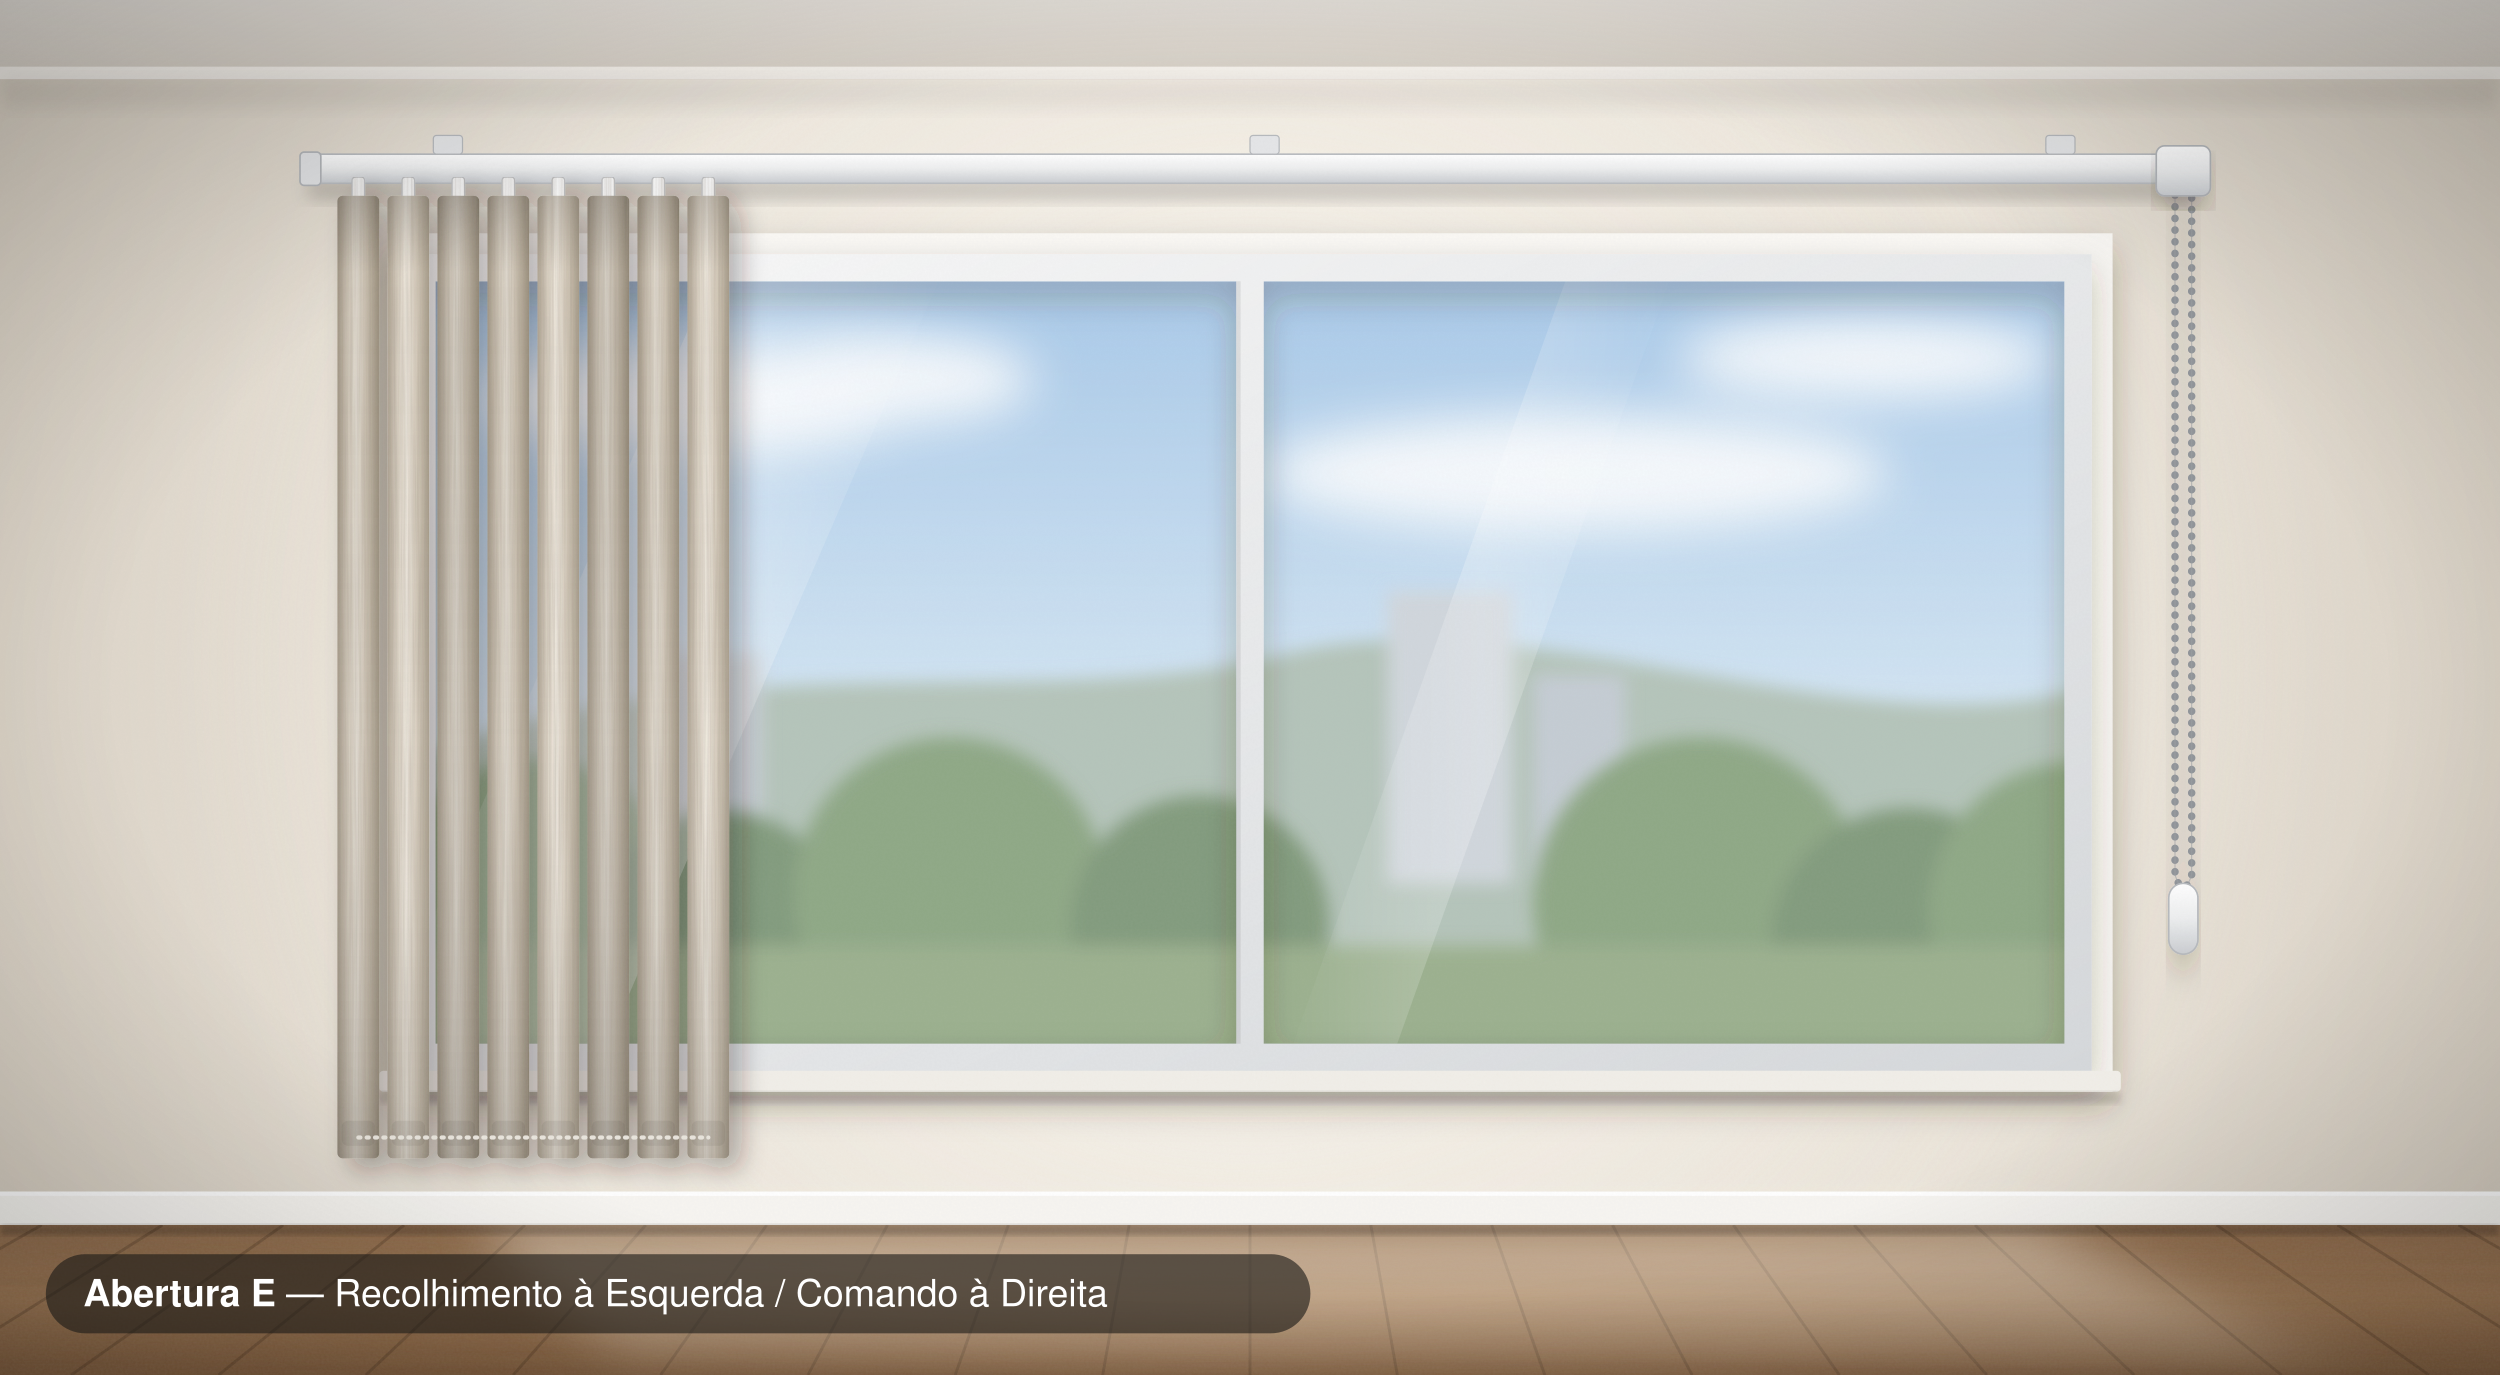
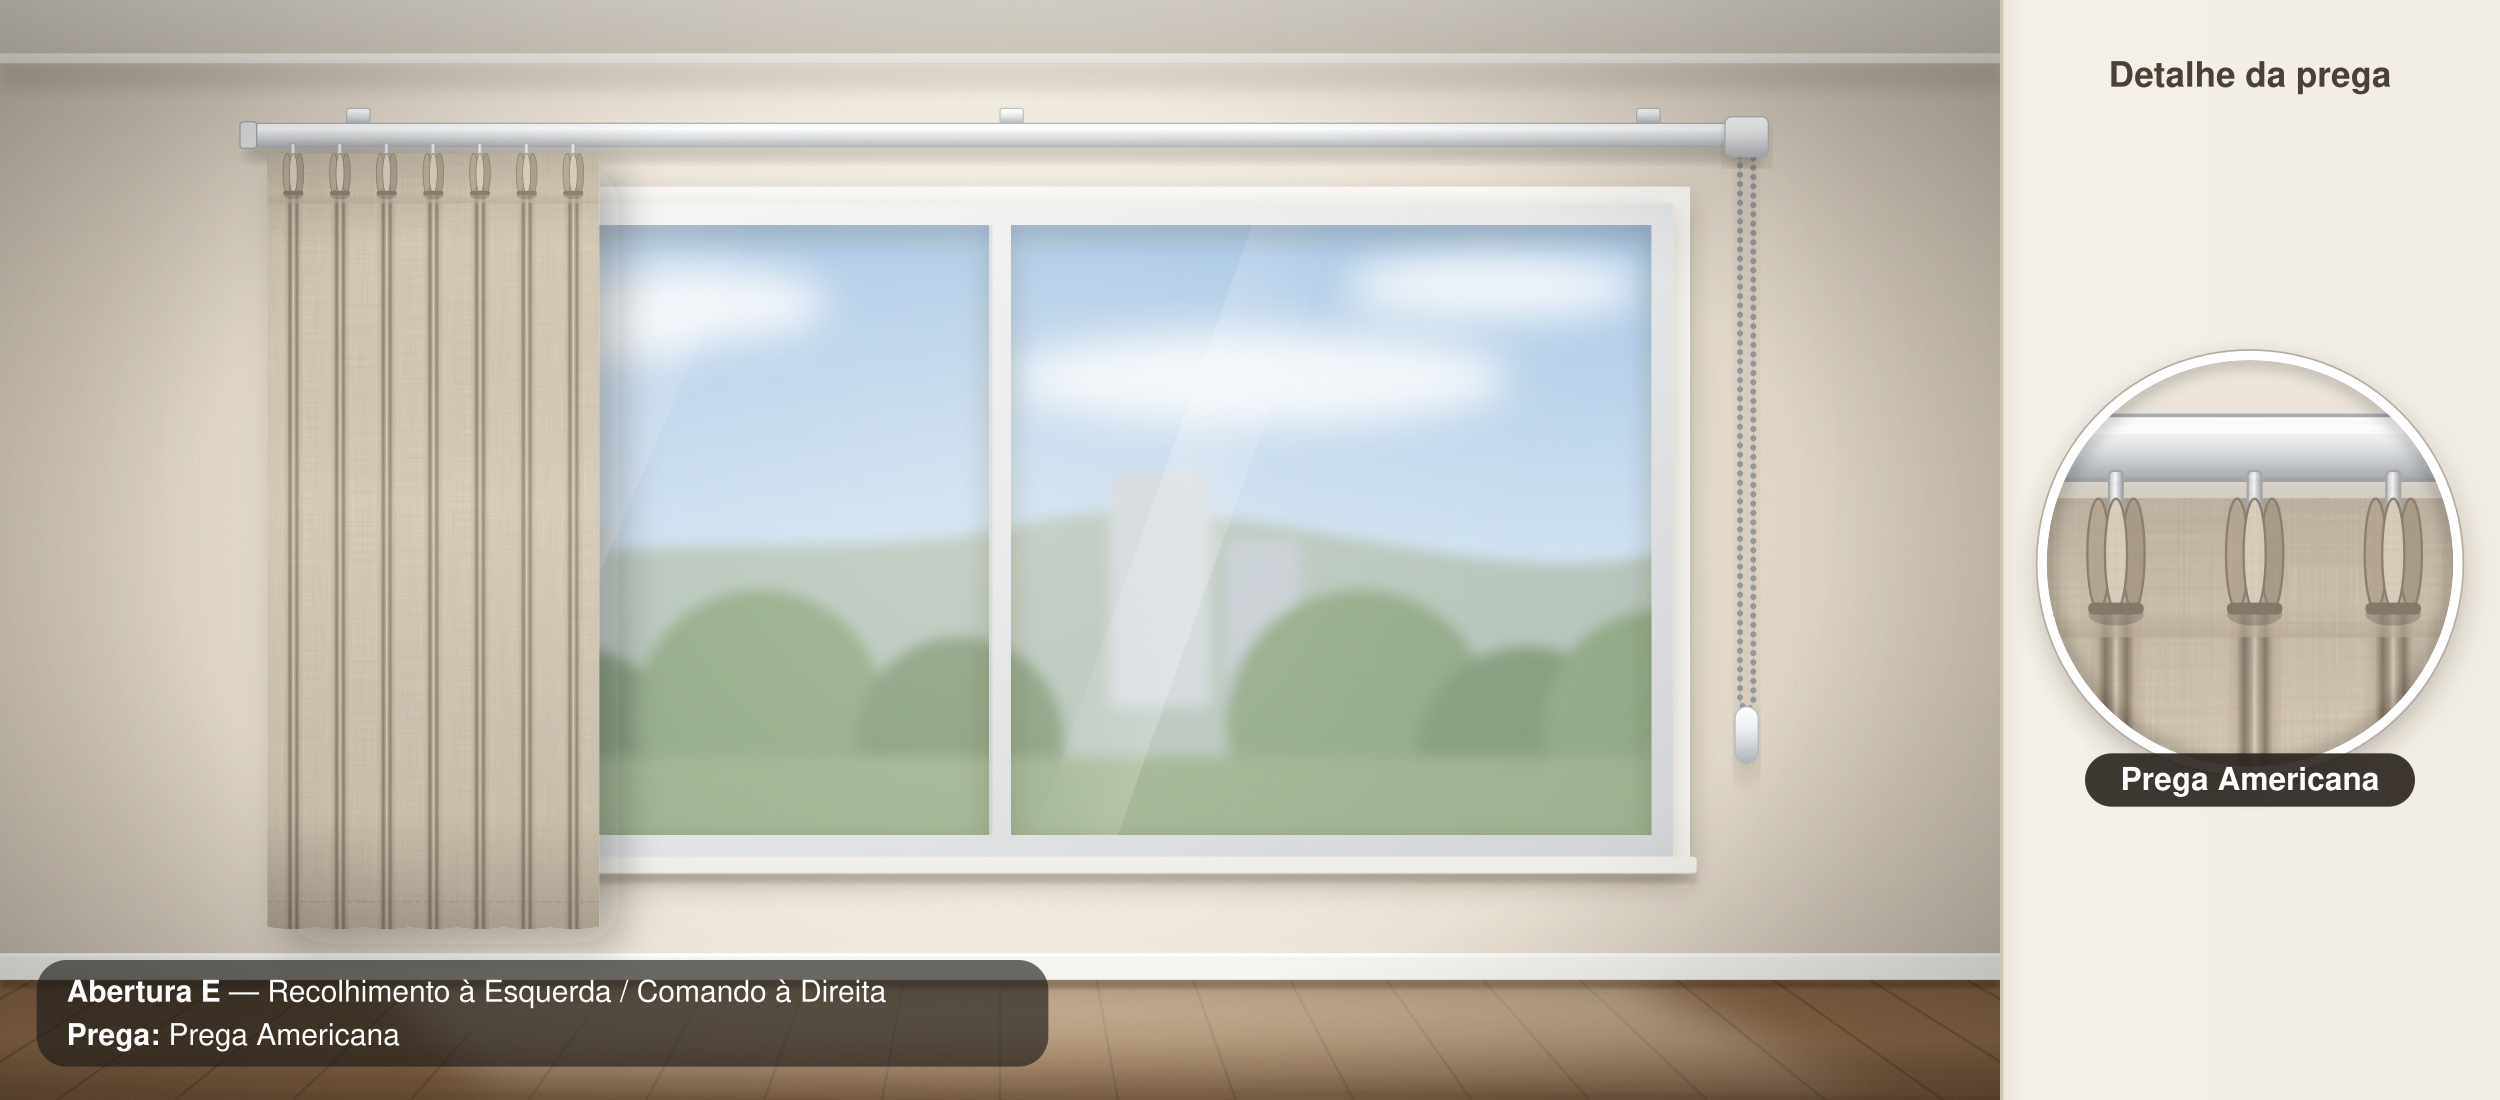
- <svg xmlns="http://www.w3.org/2000/svg" viewBox="0 0 1200 660" width="1200" height="660" role="img" aria-label="Abertura E: Recolhimento à Esquerda / Comando à Direita">
+ <svg xmlns="http://www.w3.org/2000/svg" viewBox="0 0 1500 660" width="1500" height="660" role="img" aria-label="Abertura E: Recolhimento à Esquerda / Comando à Direita. Prega: Prega Americana">
  <defs>
-     <radialGradient id="parede" cx="600" cy="318" r="760" gradientUnits="userSpaceOnUse">
-       <stop offset="0" stop-color="#F6F1EA" />
-       <stop offset=".55" stop-color="#E8E1D6" />
-       <stop offset="1" stop-color="#CFC6B8" />
+     <radialGradient id="parede" cx="600" cy="318" r="780" gradientUnits="userSpaceOnUse">
+       <stop offset="0" stop-color="#F4EEE5" />
+       <stop offset=".5" stop-color="#E4DACB" />
+       <stop offset="1" stop-color="#BFB3A2" />
    </radialGradient>
    <linearGradient id="teto" x1="0" y1="0" x2="0" y2="1">
-       <stop offset="0" stop-color="#E6E1DA" />
-       <stop offset="1" stop-color="#D3CCC2" />
+       <stop offset="0" stop-color="#E2DCD3" />
+       <stop offset="1" stop-color="#CCC4B8" />
    </linearGradient>
    <linearGradient id="piso" x1="0" y1="0" x2="0" y2="1">
-       <stop offset="0" stop-color="#8E6A4B" />
-       <stop offset=".5" stop-color="#9F7854" />
-       <stop offset="1" stop-color="#7A5739" />
+       <stop offset="0" stop-color="#7E5B3E" />
+       <stop offset=".5" stop-color="#946D4B" />
+       <stop offset="1" stop-color="#6B4B31" />
    </linearGradient>
    <linearGradient id="luzPiso" x1="0" y1="0" x2="0" y2="1">
-       <stop offset="0" stop-color="#FFF6E6" stop-opacity=".55" />
-       <stop offset="1" stop-color="#FFF6E6" stop-opacity=".12" />
+       <stop offset="0" stop-color="#FFF4DE" stop-opacity=".6" />
+       <stop offset="1" stop-color="#FFF4DE" stop-opacity=".1" />
    </linearGradient>
    <linearGradient id="ceu" x1="0" y1="0" x2="0" y2="1">
-       <stop offset="0" stop-color="#8DB8E2" />
-       <stop offset=".6" stop-color="#C9DFF0" />
-       <stop offset="1" stop-color="#E9F1F4" />
+       <stop offset="0" stop-color="#86B2DE" />
+       <stop offset=".6" stop-color="#C6DDF0" />
+       <stop offset="1" stop-color="#EAF1F3" />
    </linearGradient>
    <linearGradient id="aluminio" x1="0" y1="0" x2="0" y2="1">
      <stop offset="0" stop-color="#FFFFFF" />
-       <stop offset=".5" stop-color="#ECEDEE" />
-       <stop offset="1" stop-color="#C9CCD0" />
-     </linearGradient>
+       <stop offset=".35" stop-color="#F1F2F3" />
+       <stop offset=".6" stop-color="#D9DCDF" />
+       <stop offset="1" stop-color="#AEB2B7" />
+     </linearGradient>
+     <linearGradient id="metal" x1="0" y1="0" x2="1" y2="0">
+       <stop offset="0" stop-color="#C9CCD0" />
+       <stop offset=".45" stop-color="#FFFFFF" />
+       <stop offset="1" stop-color="#A3A7AC" />
+     </linearGradient>
+     <radialGradient id="botao" cx=".35" cy=".35" r=".7">
+       <stop offset="0" stop-color="#FFFFFF" />
+       <stop offset=".5" stop-color="#D8D2C8" />
+       <stop offset="1" stop-color="#8E877C" />
+     </radialGradient>
    <linearGradient id="caixilho" x1="0" y1="0" x2="1" y2="1">
      <stop offset="0" stop-color="#FAFAFA" />
-       <stop offset="1" stop-color="#D5D8DB" />
-     </linearGradient>
-     <linearGradient id="lamina" x1="0" y1="0" x2="1" y2="0">
-       <stop offset="0" stop-color="#A89C8A" />
-       <stop offset=".25" stop-color="#D9CFBF" />
-       <stop offset=".45" stop-color="#EEE7DB" />
-       <stop offset=".7" stop-color="#D3C8B6" />
-       <stop offset="1" stop-color="#9F937F" />
-     </linearGradient>
-     <linearGradient id="laminaAltura" x1="0" y1="0" x2="0" y2="1">
-       <stop offset="0" stop-color="#000" stop-opacity=".18" />
-       <stop offset=".08" stop-color="#000" stop-opacity="0" />
-       <stop offset=".55" stop-color="#FFF" stop-opacity=".06" />
-       <stop offset="1" stop-color="#000" stop-opacity=".16" />
+       <stop offset="1" stop-color="#D1D4D7" />
+     </linearGradient>
+     <linearGradient id="volume" x1="0" y1="0" x2="0" y2="1">
+       <stop offset="0" stop-color="#1B140E" stop-opacity=".34" />
+       <stop offset=".05" stop-color="#1B140E" stop-opacity=".08" />
+       <stop offset=".12" stop-color="#1B140E" stop-opacity="0" />
+       <stop offset=".45" stop-color="#FFF8EA" stop-opacity=".08" />
+       <stop offset=".85" stop-color="#1B140E" stop-opacity=".06" />
+       <stop offset="1" stop-color="#1B140E" stop-opacity=".26" />
+     </linearGradient>
+     <linearGradient id="dobra0Americana" x1="0" y1="0" x2="1" y2="0">
+       <stop offset="0" stop-color="#daceb9" />
+       <stop offset="0.3" stop-color="#dcd0bc" />
+       <stop offset="0.38" stop-color="#d0c2aa" />
+       <stop offset="0.43" stop-color="#877b6b" />
+       <stop offset="0.47" stop-color="#afa18d" />
+       <stop offset="0.5" stop-color="#e4dac8" />
+       <stop offset="0.53" stop-color="#b9ab95" />
+       <stop offset="0.57" stop-color="#8a7e6e" />
+       <stop offset="0.62" stop-color="#cfc0a9" />
+       <stop offset="0.7" stop-color="#dcd0bc" />
+       <stop offset="1" stop-color="#daceb9" />
+     </linearGradient>
+     <linearGradient id="cabecote0" x1="0" y1="0" x2="0" y2="1">
+       <stop offset="0" stop-color="#ddd1be" />
+       <stop offset=".8" stop-color="#d5c8b2" />
+       <stop offset="1" stop-color="#bcae98" />
    </linearGradient>
    <linearGradient id="reflexo" x1="0" y1="0" x2="1" y2="0">
      <stop offset="0" stop-color="#FFF" stop-opacity="0" />
      <stop offset=".5" stop-color="#FFF" stop-opacity=".35" />
      <stop offset="1" stop-color="#FFF" stop-opacity="0" />
    </linearGradient>
    <radialGradient id="vinheta" cx=".5" cy=".5" r=".75">
-       <stop offset=".6" stop-color="#000" stop-opacity="0" />
-       <stop offset="1" stop-color="#000" stop-opacity=".28" />
+       <stop offset=".55" stop-color="#000" stop-opacity="0" />
+       <stop offset="1" stop-color="#000" stop-opacity=".32" />
    </radialGradient>
-     <radialGradient id="brilhoJanela" cx="600" cy="318" r="520" gradientUnits="userSpaceOnUse">
-       <stop offset="0" stop-color="#FFFBF2" stop-opacity=".55" />
-       <stop offset="1" stop-color="#FFFBF2" stop-opacity="0" />
+     <radialGradient id="brilhoJanela" cx="600" cy="318" r="560" gradientUnits="userSpaceOnUse">
+       <stop offset="0" stop-color="#FFF8EC" stop-opacity=".65" />
+       <stop offset="1" stop-color="#FFF8EC" stop-opacity="0" />
    </radialGradient>
+     <radialGradient id="luzNaCortina" cx="600" cy="278.8" r="520" gradientUnits="userSpaceOnUse">
+       <stop offset="0" stop-color="#FFF6E2" stop-opacity=".55" />
+       <stop offset=".6" stop-color="#FFF6E2" stop-opacity=".12" />
+       <stop offset="1" stop-color="#FFF6E2" stop-opacity="0" />
+     </radialGradient>
+     <linearGradient id="fundoLupa" x1="0" y1="0" x2="0" y2="1">
+       <stop offset="0" stop-color="#EEE7DC" />
+       <stop offset="1" stop-color="#D9CFC0" />
+     </linearGradient>
+     <linearGradient id="coluna" x1="0" y1="0" x2="1" y2="0">
+       <stop offset="0" stop-color="#E9E3D9" />
+       <stop offset=".05" stop-color="#F5F1EA" />
+       <stop offset="1" stop-color="#F1ECE4" />
+     </linearGradient>
+     <clipPath id="cena">
+       <rect width="1200" height="660" />
+     </clipPath>
    <clipPath id="vaos">
      <rect x="209" y="135" width="384.5" height="366" />
      <rect x="606.5" y="135" width="384.5" height="366" />
    </clipPath>
    <clipPath id="pisoClip">
      <rect x="0" y="588" width="1200" height="72" />
    </clipPath>
+     <clipPath id="lupa0">
+       <circle cx="1350" cy="338" r="122" />
+     </clipPath>
    <filter id="desfoque4" x="-10%" y="-30%" width="120%" height="160%">
      <feGaussianBlur stdDeviation="4" />
    </filter>
    <filter id="desfoque2">
      <feGaussianBlur stdDeviation="1.6" />
    </filter>
    <filter id="desfoque12" x="-20%" y="-50%" width="140%" height="200%">
      <feGaussianBlur stdDeviation="12" />
    </filter>
    <filter id="sombra" x="-10%" y="-20%" width="120%" height="150%">
      <feDropShadow dx="0" dy="7" stdDeviation="8" flood-color="#3A2E22" flood-opacity=".28" />
    </filter>
-     <filter id="sombraLaminas" x="-10%" y="-5%" width="125%" height="115%">
-       <feDropShadow dx="6" dy="5" stdDeviation="6" flood-color="#2E2418" flood-opacity=".32" />
+     <filter id="sombraCortina" x="-15%" y="-5%" width="135%" height="120%">
+       <feDropShadow dx="2" dy="3" stdDeviation="2.5" flood-color="#241B12" flood-opacity=".35" result="perto" />
+       <feDropShadow dx="12" dy="9" stdDeviation="13" flood-color="#241B12" flood-opacity=".34" />
    </filter>
    <filter id="tecido" x="0" y="0" width="100%" height="100%">
-       <feTurbulence type="fractalNoise" baseFrequency="0.9 0.015" numOctaves="2" seed="4" result="n" />
-       <feColorMatrix in="n" type="matrix" values="0 0 0 0 .35  0 0 0 0 .30  0 0 0 0 .24  0 0 0 .55 -.12" result="nc" />
-       <feComposite in="nc" in2="SourceGraphic" operator="in" result="t" />
+       <feTurbulence type="fractalNoise" baseFrequency="1.5 0.03" numOctaves="2" seed="4" result="urdume" />
+       <feTurbulence type="fractalNoise" baseFrequency="0.03 1.2" numOctaves="1" seed="11" result="trama" />
+       <feBlend in="urdume" in2="trama" mode="multiply" result="fios" />
+       <feColorMatrix in="fios" type="matrix" values="0 0 0 0 .28  0 0 0 0 .23  0 0 0 0 .18  0 0 0 .42 -.15" result="fiosCor" />
+       <feComposite in="fiosCor" in2="SourceGraphic" operator="in" result="textura" />
      <feMerge>
        <feMergeNode in="SourceGraphic" />
-         <feMergeNode in="t" />
+         <feMergeNode in="textura" />
      </feMerge>
+     </filter>
+     <filter id="reboco" x="0" y="0" width="100%" height="100%">
+       <feTurbulence type="fractalNoise" baseFrequency=".55" numOctaves="3" seed="21" />
+       <feColorMatrix type="matrix" values="0 0 0 0 .45  0 0 0 0 .40  0 0 0 0 .34  0 0 0 .09 0" />
    </filter>
    <filter id="grao" x="0" y="0" width="100%" height="100%">
      <feTurbulence type="fractalNoise" baseFrequency=".85" numOctaves="2" seed="9" />
-       <feColorMatrix type="matrix" values="0 0 0 0 .5  0 0 0 0 .5  0 0 0 0 .5  0 0 0 .07 0" />
+       <feColorMatrix type="matrix" values="0 0 0 0 .5  0 0 0 0 .5  0 0 0 0 .5  0 0 0 .06 0" />
    </filter>
    <filter id="veios" x="0" y="0" width="100%" height="100%">
      <feTurbulence type="fractalNoise" baseFrequency="0.004 0.18" numOctaves="3" seed="2" />
-       <feColorMatrix type="matrix" values="0 0 0 0 .25  0 0 0 0 .14  0 0 0 0 .06  0 0 0 .5 -.1" />
+       <feColorMatrix type="matrix" values="0 0 0 0 .25  0 0 0 0 .14  0 0 0 0 .06  0 0 0 .55 -.1" />
    </filter>
  </defs>
-   <rect width="1200" height="660" fill="url(#parede)" />
-   <rect width="1200" height="660" fill="url(#brilhoJanela)" />
-   <rect width="1200" height="38" fill="url(#teto)" />
-   <rect y="32" width="1200" height="6" fill="#F3EFE9" />
-   <rect y="38" width="1200" height="14" fill="#000" opacity=".06" filter="url(#desfoque4)" />
-   <rect y="588" width="1200" height="72" fill="url(#piso)" />
-   <rect y="588" width="1200" height="72" filter="url(#veios)" />
-   <g clip-path="url(#pisoClip)" stroke="#3E2817" stroke-opacity=".28" stroke-width="1.4">
-     <line x1="-328" y1="588" x2="-531.7" y2="660" />
-     <line x1="-270" y1="588" x2="-461" y2="660" />
-     <line x1="-212" y1="588" x2="-390.2" y2="660" />
-     <line x1="-154" y1="588" x2="-319.5" y2="660" />
-     <line x1="-96" y1="588" x2="-248.8" y2="660" />
-     <line x1="-38" y1="588" x2="-178" y2="660" />
-     <line x1="20" y1="588" x2="-107.3" y2="660" />
-     <line x1="78" y1="588" x2="-36.6" y2="660" />
-     <line x1="136" y1="588" x2="34.1" y2="660" />
-     <line x1="194" y1="588" x2="104.9" y2="660" />
-     <line x1="252" y1="588" x2="175.6" y2="660" />
-     <line x1="310" y1="588" x2="246.3" y2="660" />
-     <line x1="368" y1="588" x2="317.1" y2="660" />
-     <line x1="426" y1="588" x2="387.8" y2="660" />
-     <line x1="484" y1="588" x2="458.5" y2="660" />
-     <line x1="542" y1="588" x2="529.3" y2="660" />
-     <line x1="600" y1="588" x2="600" y2="660" />
-     <line x1="658" y1="588" x2="670.7" y2="660" />
-     <line x1="716" y1="588" x2="741.5" y2="660" />
-     <line x1="774" y1="588" x2="812.2" y2="660" />
-     <line x1="832" y1="588" x2="882.9" y2="660" />
-     <line x1="890" y1="588" x2="953.7" y2="660" />
-     <line x1="948" y1="588" x2="1024.4" y2="660" />
-     <line x1="1006" y1="588" x2="1095.1" y2="660" />
-     <line x1="1064" y1="588" x2="1165.9" y2="660" />
-     <line x1="1122" y1="588" x2="1236.6" y2="660" />
-     <line x1="1180" y1="588" x2="1307.3" y2="660" />
-     <line x1="1238" y1="588" x2="1378" y2="660" />
-     <line x1="1296" y1="588" x2="1448.8" y2="660" />
-     <line x1="1354" y1="588" x2="1519.5" y2="660" />
-     <line x1="1412" y1="588" x2="1590.2" y2="660" />
-     <line x1="1470" y1="588" x2="1661" y2="660" />
-     <line x1="1528" y1="588" x2="1731.7" y2="660" />
+   <g clip-path="url(#cena)">
+     <rect width="1200" height="660" fill="url(#parede)" />
+     <rect width="1200" height="660" filter="url(#reboco)" />
+     <rect width="1200" height="660" fill="url(#brilhoJanela)" />
+     <rect width="1200" height="38" fill="url(#teto)" />
+     <rect y="32" width="1200" height="6" fill="#F3EFE9" />
+     <rect y="38" width="1200" height="16" fill="#000" opacity=".08" filter="url(#desfoque4)" />
+     <rect y="588" width="1200" height="72" fill="url(#piso)" />
+     <rect y="588" width="1200" height="72" filter="url(#veios)" />
+     <g clip-path="url(#pisoClip)" stroke="#3E2817" stroke-opacity=".3" stroke-width="1.4">
+       <line x1="-328" y1="588" x2="-531.7" y2="660" />
+       <line x1="-270" y1="588" x2="-461" y2="660" />
+       <line x1="-212" y1="588" x2="-390.2" y2="660" />
+       <line x1="-154" y1="588" x2="-319.5" y2="660" />
+       <line x1="-96" y1="588" x2="-248.8" y2="660" />
+       <line x1="-38" y1="588" x2="-178" y2="660" />
+       <line x1="20" y1="588" x2="-107.3" y2="660" />
+       <line x1="78" y1="588" x2="-36.6" y2="660" />
+       <line x1="136" y1="588" x2="34.1" y2="660" />
+       <line x1="194" y1="588" x2="104.9" y2="660" />
+       <line x1="252" y1="588" x2="175.6" y2="660" />
+       <line x1="310" y1="588" x2="246.3" y2="660" />
+       <line x1="368" y1="588" x2="317.1" y2="660" />
+       <line x1="426" y1="588" x2="387.8" y2="660" />
+       <line x1="484" y1="588" x2="458.5" y2="660" />
+       <line x1="542" y1="588" x2="529.3" y2="660" />
+       <line x1="600" y1="588" x2="600" y2="660" />
+       <line x1="658" y1="588" x2="670.7" y2="660" />
+       <line x1="716" y1="588" x2="741.5" y2="660" />
+       <line x1="774" y1="588" x2="812.2" y2="660" />
+       <line x1="832" y1="588" x2="882.9" y2="660" />
+       <line x1="890" y1="588" x2="953.7" y2="660" />
+       <line x1="948" y1="588" x2="1024.4" y2="660" />
+       <line x1="1006" y1="588" x2="1095.1" y2="660" />
+       <line x1="1064" y1="588" x2="1165.9" y2="660" />
+       <line x1="1122" y1="588" x2="1236.6" y2="660" />
+       <line x1="1180" y1="588" x2="1307.3" y2="660" />
+       <line x1="1238" y1="588" x2="1378" y2="660" />
+       <line x1="1296" y1="588" x2="1448.8" y2="660" />
+       <line x1="1354" y1="588" x2="1519.5" y2="660" />
+       <line x1="1412" y1="588" x2="1590.2" y2="660" />
+       <line x1="1470" y1="588" x2="1661" y2="660" />
+       <line x1="1528" y1="588" x2="1731.7" y2="660" />
+     </g>
+     <polygon points="226,588 974,588 1144,660 306,660" fill="url(#luzPiso)" filter="url(#desfoque12)" />
+     <rect y="572" width="1200" height="16" fill="#F7F5F1" />
+     <rect y="572" width="1200" height="2" fill="#FFFFFF" />
+     <rect y="588" width="1200" height="5" fill="#000" opacity=".24" filter="url(#desfoque2)" />
+     <rect x="186" y="112" width="828" height="412" fill="#FBF9F5" filter="url(#sombra)" />
+     <g clip-path="url(#vaos)">
+       <rect x="196" y="122" width="808" height="392" fill="url(#ceu)" />
+       <g fill="#FFFFFF" opacity=".85" filter="url(#desfoque12)">
+         <ellipse cx="336" cy="192" rx="110" ry="26" />
+         <ellipse cx="426" cy="182" rx="70" ry="22" />
+         <ellipse cx="756" cy="227" rx="150" ry="28" />
+         <ellipse cx="896" cy="172" rx="90" ry="20" />
+       </g>
+       <path d="M196 364 C356 304 496 344 616 314 S896 364 1004 329 V514 H196 Z" fill="#9FB3A6" filter="url(#desfoque4)" />
+       <g filter="url(#desfoque4)">
+         <rect x="666" y="284" width="60" height="140" fill="#C3CBD2" />
+         <rect x="736" y="324" width="44" height="100" fill="#B4BEC7" />
+         <rect x="316" y="314" width="50" height="110" fill="#BAC3CB" />
+       </g>
+       <g filter="url(#desfoque4)">
+         <circle cx="256" cy="434" r="70" fill="#6E8F64" />
+         <circle cx="346" cy="449" r="60" fill="#5F7F58" />
+         <circle cx="456" cy="429" r="75" fill="#6E8F64" />
+         <circle cx="576" cy="444" r="62" fill="#5F7F58" />
+         <circle cx="816" cy="434" r="80" fill="#6E8F64" />
+         <circle cx="916" cy="454" r="66" fill="#5F7F58" />
+         <circle cx="996" cy="436" r="70" fill="#6E8F64" />
+         <rect x="196" y="454" width="808" height="60" fill="#7F9A6E" />
+       </g>
+       <rect x="196" y="122" width="808" height="392" fill="#FFFFFF" opacity=".22" />
+       <polygon points="346,122 456,122 286,514 176,514" fill="url(#reflexo)" />
+       <polygon points="756,122 806,122 666,514 616,514" fill="url(#reflexo)" opacity=".7" />
+     </g>
+     <g filter="url(#sombra)">
+       <path fill-rule="evenodd" fill="url(#caixilho)" d="M196 122 h808 v392 h-808 Z       M209 135 h384.5 v366 h-384.5 Z       M606.5 135 h384.5 v366 h-384.5 Z" />
+     </g>
+     <rect x="593.5" y="135" width="2" height="366" fill="#000" opacity=".08" />
+     <rect x="182" y="514" width="836" height="10" rx="2" fill="#F1EEE8" />
+     <rect x="182" y="524" width="836" height="6" fill="#000" opacity=".12" filter="url(#desfoque2)" />
+     <rect x="208" y="65" width="14" height="9" rx="1.5" fill="url(#aluminio)" stroke="#A9ADB2" stroke-width=".6" />
+     <rect x="600" y="65" width="14" height="9" rx="1.5" fill="url(#aluminio)" stroke="#A9ADB2" stroke-width=".6" />
+     <rect x="982" y="65" width="14" height="9" rx="1.5" fill="url(#aluminio)" stroke="#A9ADB2" stroke-width=".6" />
+     <rect x="148" y="86" width="904" height="10" fill="#000" opacity=".2" filter="url(#desfoque4)" />
+     <rect x="148" y="74" width="904" height="14" rx="3" fill="url(#aluminio)" stroke="#A9ADB2" stroke-width=".8" />
+     <rect x="150" y="76" width="900" height="2" rx="1" fill="#FFFFFF" opacity=".8" />
+     <rect x="144" y="73" width="10" height="16" rx="2" fill="#E2E3E5" stroke="#A3A6AA" stroke-width=".8" />
+     <rect x="1046" y="73" width="10" height="16" rx="2" fill="#E2E3E5" stroke="#A3A6AA" stroke-width=".8" />
+     <g filter="url(#sombraCortina)">
+       <g filter="url(#tecido)">
+         <g transform="translate(176 0)">
+           <g>
+             <path d="M-15.5 92 H15.5 V556 Q0 559 -15.5 556 Z" fill="url(#dobra0Americana)" />
+             <path d="M-15.5 92 H15.5 V556 Q0 559 -15.5 556 Z" fill="url(#volume)" />
+             <line x1="-15.5" y1="541" x2="15.5" y2="541" stroke="#7a6f60" stroke-opacity=".28" stroke-width="1" stroke-dasharray="3 2" vector-effect="non-scaling-stroke" />
+             <rect x="-15.5" y="92" width="31" height="30" fill="url(#cabecote0)" opacity=".6" />
+           </g>
+           <rect x="-1.5" y="86" width="3" height="9" rx="1" fill="url(#metal)" stroke="#A9ACB0" stroke-width=".5" />
+           <ellipse cx="0" cy="117" rx="6" ry="2.5" fill="#000" opacity=".18" />
+           <ellipse cx="-3.8" cy="104" rx="2.4" ry="12" fill="#b9ab95" stroke="#8a7e6e" stroke-width=".5" />
+           <ellipse cx="3.8" cy="104" rx="2.4" ry="12" fill="#ac9e8a" stroke="#8a7e6e" stroke-width=".5" />
+           <ellipse cx="0" cy="104" rx="2.4" ry="12" fill="#e0d5c2" stroke="#8a7e6e" stroke-width=".5" />
+           <rect x="-6" y="114.5" width="12" height="2.6" rx="1.2" fill="#827667" />
+         </g>
+         <g transform="translate(204 0)">
+           <g>
+             <path d="M-15.5 92 H15.5 V556 Q0 559 -15.5 556 Z" fill="url(#dobra0Americana)" />
+             <path d="M-15.5 92 H15.5 V556 Q0 559 -15.5 556 Z" fill="url(#volume)" />
+             <line x1="-15.5" y1="541" x2="15.5" y2="541" stroke="#7a6f60" stroke-opacity=".28" stroke-width="1" stroke-dasharray="3 2" vector-effect="non-scaling-stroke" />
+             <rect x="-15.5" y="92" width="31" height="30" fill="url(#cabecote0)" opacity=".6" />
+           </g>
+           <rect x="-1.5" y="86" width="3" height="9" rx="1" fill="url(#metal)" stroke="#A9ACB0" stroke-width=".5" />
+           <ellipse cx="0" cy="117" rx="6" ry="2.5" fill="#000" opacity=".18" />
+           <ellipse cx="-3.8" cy="104" rx="2.4" ry="12" fill="#b9ab95" stroke="#8a7e6e" stroke-width=".5" />
+           <ellipse cx="3.8" cy="104" rx="2.4" ry="12" fill="#ac9e8a" stroke="#8a7e6e" stroke-width=".5" />
+           <ellipse cx="0" cy="104" rx="2.4" ry="12" fill="#e0d5c2" stroke="#8a7e6e" stroke-width=".5" />
+           <rect x="-6" y="114.5" width="12" height="2.6" rx="1.2" fill="#827667" />
+         </g>
+         <g transform="translate(232 0)">
+           <g>
+             <path d="M-15.5 92 H15.5 V556 Q0 559 -15.5 556 Z" fill="url(#dobra0Americana)" />
+             <path d="M-15.5 92 H15.5 V556 Q0 559 -15.5 556 Z" fill="url(#volume)" />
+             <line x1="-15.5" y1="541" x2="15.5" y2="541" stroke="#7a6f60" stroke-opacity=".28" stroke-width="1" stroke-dasharray="3 2" vector-effect="non-scaling-stroke" />
+             <rect x="-15.5" y="92" width="31" height="30" fill="url(#cabecote0)" opacity=".6" />
+           </g>
+           <rect x="-1.5" y="86" width="3" height="9" rx="1" fill="url(#metal)" stroke="#A9ACB0" stroke-width=".5" />
+           <ellipse cx="0" cy="117" rx="6" ry="2.5" fill="#000" opacity=".18" />
+           <ellipse cx="-3.8" cy="104" rx="2.4" ry="12" fill="#b9ab95" stroke="#8a7e6e" stroke-width=".5" />
+           <ellipse cx="3.8" cy="104" rx="2.4" ry="12" fill="#ac9e8a" stroke="#8a7e6e" stroke-width=".5" />
+           <ellipse cx="0" cy="104" rx="2.4" ry="12" fill="#e0d5c2" stroke="#8a7e6e" stroke-width=".5" />
+           <rect x="-6" y="114.5" width="12" height="2.6" rx="1.2" fill="#827667" />
+         </g>
+         <g transform="translate(260 0)">
+           <g>
+             <path d="M-15.5 92 H15.5 V556 Q0 559 -15.5 556 Z" fill="url(#dobra0Americana)" />
+             <path d="M-15.5 92 H15.5 V556 Q0 559 -15.5 556 Z" fill="url(#volume)" />
+             <line x1="-15.5" y1="541" x2="15.5" y2="541" stroke="#7a6f60" stroke-opacity=".28" stroke-width="1" stroke-dasharray="3 2" vector-effect="non-scaling-stroke" />
+             <rect x="-15.5" y="92" width="31" height="30" fill="url(#cabecote0)" opacity=".6" />
+           </g>
+           <rect x="-1.5" y="86" width="3" height="9" rx="1" fill="url(#metal)" stroke="#A9ACB0" stroke-width=".5" />
+           <ellipse cx="0" cy="117" rx="6" ry="2.5" fill="#000" opacity=".18" />
+           <ellipse cx="-3.8" cy="104" rx="2.4" ry="12" fill="#b9ab95" stroke="#8a7e6e" stroke-width=".5" />
+           <ellipse cx="3.8" cy="104" rx="2.4" ry="12" fill="#ac9e8a" stroke="#8a7e6e" stroke-width=".5" />
+           <ellipse cx="0" cy="104" rx="2.4" ry="12" fill="#e0d5c2" stroke="#8a7e6e" stroke-width=".5" />
+           <rect x="-6" y="114.5" width="12" height="2.6" rx="1.2" fill="#827667" />
+         </g>
+         <g transform="translate(288 0)">
+           <g>
+             <path d="M-15.5 92 H15.5 V556 Q0 559 -15.5 556 Z" fill="url(#dobra0Americana)" />
+             <path d="M-15.5 92 H15.5 V556 Q0 559 -15.5 556 Z" fill="url(#volume)" />
+             <line x1="-15.5" y1="541" x2="15.5" y2="541" stroke="#7a6f60" stroke-opacity=".28" stroke-width="1" stroke-dasharray="3 2" vector-effect="non-scaling-stroke" />
+             <rect x="-15.5" y="92" width="31" height="30" fill="url(#cabecote0)" opacity=".6" />
+           </g>
+           <rect x="-1.5" y="86" width="3" height="9" rx="1" fill="url(#metal)" stroke="#A9ACB0" stroke-width=".5" />
+           <ellipse cx="0" cy="117" rx="6" ry="2.5" fill="#000" opacity=".18" />
+           <ellipse cx="-3.8" cy="104" rx="2.4" ry="12" fill="#b9ab95" stroke="#8a7e6e" stroke-width=".5" />
+           <ellipse cx="3.8" cy="104" rx="2.4" ry="12" fill="#ac9e8a" stroke="#8a7e6e" stroke-width=".5" />
+           <ellipse cx="0" cy="104" rx="2.4" ry="12" fill="#e0d5c2" stroke="#8a7e6e" stroke-width=".5" />
+           <rect x="-6" y="114.5" width="12" height="2.6" rx="1.2" fill="#827667" />
+         </g>
+         <g transform="translate(316 0)">
+           <g>
+             <path d="M-15.5 92 H15.5 V556 Q0 559 -15.5 556 Z" fill="url(#dobra0Americana)" />
+             <path d="M-15.5 92 H15.5 V556 Q0 559 -15.5 556 Z" fill="url(#volume)" />
+             <line x1="-15.5" y1="541" x2="15.5" y2="541" stroke="#7a6f60" stroke-opacity=".28" stroke-width="1" stroke-dasharray="3 2" vector-effect="non-scaling-stroke" />
+             <rect x="-15.5" y="92" width="31" height="30" fill="url(#cabecote0)" opacity=".6" />
+           </g>
+           <rect x="-1.5" y="86" width="3" height="9" rx="1" fill="url(#metal)" stroke="#A9ACB0" stroke-width=".5" />
+           <ellipse cx="0" cy="117" rx="6" ry="2.5" fill="#000" opacity=".18" />
+           <ellipse cx="-3.8" cy="104" rx="2.4" ry="12" fill="#b9ab95" stroke="#8a7e6e" stroke-width=".5" />
+           <ellipse cx="3.8" cy="104" rx="2.4" ry="12" fill="#ac9e8a" stroke="#8a7e6e" stroke-width=".5" />
+           <ellipse cx="0" cy="104" rx="2.4" ry="12" fill="#e0d5c2" stroke="#8a7e6e" stroke-width=".5" />
+           <rect x="-6" y="114.5" width="12" height="2.6" rx="1.2" fill="#827667" />
+         </g>
+         <g transform="translate(344 0)">
+           <g>
+             <path d="M-15.5 92 H15.5 V556 Q0 559 -15.5 556 Z" fill="url(#dobra0Americana)" />
+             <path d="M-15.5 92 H15.5 V556 Q0 559 -15.5 556 Z" fill="url(#volume)" />
+             <line x1="-15.5" y1="541" x2="15.5" y2="541" stroke="#7a6f60" stroke-opacity=".28" stroke-width="1" stroke-dasharray="3 2" vector-effect="non-scaling-stroke" />
+             <rect x="-15.5" y="92" width="31" height="30" fill="url(#cabecote0)" opacity=".6" />
+           </g>
+           <rect x="-1.5" y="86" width="3" height="9" rx="1" fill="url(#metal)" stroke="#A9ACB0" stroke-width=".5" />
+           <ellipse cx="0" cy="117" rx="6" ry="2.5" fill="#000" opacity=".18" />
+           <ellipse cx="-3.8" cy="104" rx="2.4" ry="12" fill="#b9ab95" stroke="#8a7e6e" stroke-width=".5" />
+           <ellipse cx="3.8" cy="104" rx="2.4" ry="12" fill="#ac9e8a" stroke="#8a7e6e" stroke-width=".5" />
+           <ellipse cx="0" cy="104" rx="2.4" ry="12" fill="#e0d5c2" stroke="#8a7e6e" stroke-width=".5" />
+           <rect x="-6" y="114.5" width="12" height="2.6" rx="1.2" fill="#827667" />
+         </g>
+       </g>
+     </g>
+     <g filter="url(#sombra)">
+       <path d="M1044 88 V420 Q1048 432 1052 420 V88" stroke="#8F9398" stroke-dasharray="0.1 5.5" stroke-linecap="round" stroke-width="3.6" fill="none" />
+       <path d="M1044 88 V420 Q1048 432 1052 420 V88" stroke="#9A9DA1" stroke-width=".6" fill="none" opacity=".6" />
+       <rect x="1041" y="424" width="14" height="34" rx="7" fill="url(#aluminio)" stroke="#B5B8BC" stroke-width=".8" />
+     </g>
+     <rect x="1035" y="70" width="26" height="24" rx="4" fill="url(#aluminio)" stroke="#B0B3B7" stroke-width=".8" filter="url(#sombra)" />
+     <rect width="1200" height="660" fill="url(#luzNaCortina)" style="mix-blend-mode:soft-light" />
+     <rect width="1200" height="660" fill="url(#vinheta)" />
+     <rect width="1200" height="660" filter="url(#grao)" />
+     <g>
+       <rect x="22" y="576" width="607" height="64" rx="18" fill="#1C1A17" fill-opacity=".64" />
+       <text x="40" y="601" font-family="Segoe UI, Helvetica, Arial, sans-serif" font-size="18" fill="#FFFFFF">
+         <tspan font-weight="700">Abertura E</tspan> — Recolhimento à Esquerda / Comando à Direita</text>
+       <text x="40" y="627" font-family="Segoe UI, Helvetica, Arial, sans-serif" font-size="18" fill="#FFFFFF">
+         <tspan font-weight="700">Prega:</tspan> Prega Americana</text>
+     </g>
  </g>
-   <polygon points="226,588 974,588 1144,660 306,660" fill="url(#luzPiso)" filter="url(#desfoque12)" />
-   <rect y="572" width="1200" height="16" fill="#F7F5F1" />
-   <rect y="572" width="1200" height="2" fill="#FFFFFF" />
-   <rect y="588" width="1200" height="5" fill="#000" opacity=".22" filter="url(#desfoque2)" />
-   <rect x="186" y="112" width="828" height="412" fill="#FBF9F5" filter="url(#sombra)" />
-   <g clip-path="url(#vaos)">
-     <rect x="196" y="122" width="808" height="392" fill="url(#ceu)" />
-     <g fill="#FFFFFF" opacity=".85" filter="url(#desfoque12)">
-       <ellipse cx="336" cy="192" rx="110" ry="26" />
-       <ellipse cx="426" cy="182" rx="70" ry="22" />
-       <ellipse cx="756" cy="227" rx="150" ry="28" />
-       <ellipse cx="896" cy="172" rx="90" ry="20" />
-     </g>
-     <path d="M196 364 C356 304 496 344 616 314 S896 364 1004 329 V514 H196 Z" fill="#9FB3A6" filter="url(#desfoque4)" />
-     <g filter="url(#desfoque4)">
-       <rect x="666" y="284" width="60" height="140" fill="#C3CBD2" />
-       <rect x="736" y="324" width="44" height="100" fill="#B4BEC7" />
-       <rect x="316" y="314" width="50" height="110" fill="#BAC3CB" />
-     </g>
-     <g filter="url(#desfoque4)">
-       <circle cx="256" cy="434" r="70" fill="#6E8F64" />
-       <circle cx="346" cy="449" r="60" fill="#5F7F58" />
-       <circle cx="456" cy="429" r="75" fill="#6E8F64" />
-       <circle cx="576" cy="444" r="62" fill="#5F7F58" />
-       <circle cx="816" cy="434" r="80" fill="#6E8F64" />
-       <circle cx="916" cy="454" r="66" fill="#5F7F58" />
-       <circle cx="996" cy="436" r="70" fill="#6E8F64" />
-       <rect x="196" y="454" width="808" height="60" fill="#7F9A6E" />
-     </g>
-     <rect x="196" y="122" width="808" height="392" fill="#FFFFFF" opacity=".22" />
-     <polygon points="346,122 456,122 286,514 176,514" fill="url(#reflexo)" />
-     <polygon points="756,122 806,122 666,514 616,514" fill="url(#reflexo)" opacity=".7" />
+   <rect x="1200" width="300" height="660" fill="url(#coluna)" />
+   <rect x="1200" width="2" height="660" fill="#CFC5B7" />
+   <text x="1350" y="52" text-anchor="middle" font-family="Segoe UI, Helvetica, Arial, sans-serif" font-size="21" font-weight="700" fill="#4A4036">Detalhe da prega</text>
+   <circle cx="1350" cy="338" r="128" fill="#FFFFFF" filter="url(#sombra)" />
+   <g clip-path="url(#lupa0)">
+     <rect x="1228" y="216" width="244" height="244" fill="url(#fundoLupa)" />
+     <g transform="translate(1350 338) scale(2.773) translate(0 -106)">
+       <rect x="-74" y="74" width="148" height="14" rx="3" fill="url(#aluminio)" stroke="#A9ADB2" stroke-width=".8" />
+       <rect x="-74" y="76" width="148" height="2" fill="#FFFFFF" opacity=".8" />
+       <g filter="url(#sombraCortina)">
+         <g filter="url(#tecido)">
+           <g transform="translate(-59 0)">
+             <g>
+               <path d="M-16.5 92 H16.5 V556 Q0 559 -16.5 556 Z" fill="url(#dobra0Americana)" />
+               <path d="M-16.5 92 H16.5 V556 Q0 559 -16.5 556 Z" fill="url(#volume)" />
+               <line x1="-16.5" y1="541" x2="16.5" y2="541" stroke="#7a6f60" stroke-opacity=".28" stroke-width="1" stroke-dasharray="3 2" vector-effect="non-scaling-stroke" />
+               <rect x="-16.5" y="92" width="33" height="30" fill="url(#cabecote0)" opacity=".6" />
+             </g>
+             <rect x="-1.5" y="86" width="3" height="9" rx="1" fill="url(#metal)" stroke="#A9ACB0" stroke-width=".5" />
+             <ellipse cx="0" cy="117" rx="6" ry="2.5" fill="#000" opacity=".18" />
+             <ellipse cx="-3.8" cy="104" rx="2.4" ry="12" fill="#b9ab95" stroke="#8a7e6e" stroke-width=".5" />
+             <ellipse cx="3.8" cy="104" rx="2.4" ry="12" fill="#ac9e8a" stroke="#8a7e6e" stroke-width=".5" />
+             <ellipse cx="0" cy="104" rx="2.4" ry="12" fill="#e0d5c2" stroke="#8a7e6e" stroke-width=".5" />
+             <rect x="-6" y="114.5" width="12" height="2.6" rx="1.2" fill="#827667" />
+           </g>
+           <g transform="translate(-29 0)">
+             <g>
+               <path d="M-16.5 92 H16.5 V556 Q0 559 -16.5 556 Z" fill="url(#dobra0Americana)" />
+               <path d="M-16.5 92 H16.5 V556 Q0 559 -16.5 556 Z" fill="url(#volume)" />
+               <line x1="-16.5" y1="541" x2="16.5" y2="541" stroke="#7a6f60" stroke-opacity=".28" stroke-width="1" stroke-dasharray="3 2" vector-effect="non-scaling-stroke" />
+               <rect x="-16.5" y="92" width="33" height="30" fill="url(#cabecote0)" opacity=".6" />
+             </g>
+             <rect x="-1.5" y="86" width="3" height="9" rx="1" fill="url(#metal)" stroke="#A9ACB0" stroke-width=".5" />
+             <ellipse cx="0" cy="117" rx="6" ry="2.5" fill="#000" opacity=".18" />
+             <ellipse cx="-3.8" cy="104" rx="2.4" ry="12" fill="#b9ab95" stroke="#8a7e6e" stroke-width=".5" />
+             <ellipse cx="3.8" cy="104" rx="2.4" ry="12" fill="#ac9e8a" stroke="#8a7e6e" stroke-width=".5" />
+             <ellipse cx="0" cy="104" rx="2.4" ry="12" fill="#e0d5c2" stroke="#8a7e6e" stroke-width=".5" />
+             <rect x="-6" y="114.5" width="12" height="2.6" rx="1.2" fill="#827667" />
+           </g>
+           <g transform="translate(1 0)">
+             <g>
+               <path d="M-16.5 92 H16.5 V556 Q0 559 -16.5 556 Z" fill="url(#dobra0Americana)" />
+               <path d="M-16.5 92 H16.5 V556 Q0 559 -16.5 556 Z" fill="url(#volume)" />
+               <line x1="-16.5" y1="541" x2="16.5" y2="541" stroke="#7a6f60" stroke-opacity=".28" stroke-width="1" stroke-dasharray="3 2" vector-effect="non-scaling-stroke" />
+               <rect x="-16.5" y="92" width="33" height="30" fill="url(#cabecote0)" opacity=".6" />
+             </g>
+             <rect x="-1.5" y="86" width="3" height="9" rx="1" fill="url(#metal)" stroke="#A9ACB0" stroke-width=".5" />
+             <ellipse cx="0" cy="117" rx="6" ry="2.5" fill="#000" opacity=".18" />
+             <ellipse cx="-3.8" cy="104" rx="2.4" ry="12" fill="#b9ab95" stroke="#8a7e6e" stroke-width=".5" />
+             <ellipse cx="3.8" cy="104" rx="2.4" ry="12" fill="#ac9e8a" stroke="#8a7e6e" stroke-width=".5" />
+             <ellipse cx="0" cy="104" rx="2.4" ry="12" fill="#e0d5c2" stroke="#8a7e6e" stroke-width=".5" />
+             <rect x="-6" y="114.5" width="12" height="2.6" rx="1.2" fill="#827667" />
+           </g>
+           <g transform="translate(31 0)">
+             <g>
+               <path d="M-16.5 92 H16.5 V556 Q0 559 -16.5 556 Z" fill="url(#dobra0Americana)" />
+               <path d="M-16.5 92 H16.5 V556 Q0 559 -16.5 556 Z" fill="url(#volume)" />
+               <line x1="-16.5" y1="541" x2="16.5" y2="541" stroke="#7a6f60" stroke-opacity=".28" stroke-width="1" stroke-dasharray="3 2" vector-effect="non-scaling-stroke" />
+               <rect x="-16.5" y="92" width="33" height="30" fill="url(#cabecote0)" opacity=".6" />
+             </g>
+             <rect x="-1.5" y="86" width="3" height="9" rx="1" fill="url(#metal)" stroke="#A9ACB0" stroke-width=".5" />
+             <ellipse cx="0" cy="117" rx="6" ry="2.5" fill="#000" opacity=".18" />
+             <ellipse cx="-3.8" cy="104" rx="2.4" ry="12" fill="#b9ab95" stroke="#8a7e6e" stroke-width=".5" />
+             <ellipse cx="3.8" cy="104" rx="2.4" ry="12" fill="#ac9e8a" stroke="#8a7e6e" stroke-width=".5" />
+             <ellipse cx="0" cy="104" rx="2.4" ry="12" fill="#e0d5c2" stroke="#8a7e6e" stroke-width=".5" />
+             <rect x="-6" y="114.5" width="12" height="2.6" rx="1.2" fill="#827667" />
+           </g>
+           <g transform="translate(61 0)">
+             <g>
+               <path d="M-16.5 92 H16.5 V556 Q0 559 -16.5 556 Z" fill="url(#dobra0Americana)" />
+               <path d="M-16.5 92 H16.5 V556 Q0 559 -16.5 556 Z" fill="url(#volume)" />
+               <line x1="-16.5" y1="541" x2="16.5" y2="541" stroke="#7a6f60" stroke-opacity=".28" stroke-width="1" stroke-dasharray="3 2" vector-effect="non-scaling-stroke" />
+               <rect x="-16.5" y="92" width="33" height="30" fill="url(#cabecote0)" opacity=".6" />
+             </g>
+             <rect x="-1.5" y="86" width="3" height="9" rx="1" fill="url(#metal)" stroke="#A9ACB0" stroke-width=".5" />
+             <ellipse cx="0" cy="117" rx="6" ry="2.5" fill="#000" opacity=".18" />
+             <ellipse cx="-3.8" cy="104" rx="2.4" ry="12" fill="#b9ab95" stroke="#8a7e6e" stroke-width=".5" />
+             <ellipse cx="3.8" cy="104" rx="2.4" ry="12" fill="#ac9e8a" stroke="#8a7e6e" stroke-width=".5" />
+             <ellipse cx="0" cy="104" rx="2.4" ry="12" fill="#e0d5c2" stroke="#8a7e6e" stroke-width=".5" />
+             <rect x="-6" y="114.5" width="12" height="2.6" rx="1.2" fill="#827667" />
+           </g>
+         </g>
+       </g>
+     </g>
+     <circle cx="1350" cy="338" r="122" fill="none" stroke="#000" stroke-opacity=".18" stroke-width="10" filter="url(#desfoque4)" />
  </g>
-   <g filter="url(#sombra)">
-     <path fill-rule="evenodd" fill="url(#caixilho)" d="M196 122 h808 v392 h-808 Z       M209 135 h384.5 v366 h-384.5 Z       M606.5 135 h384.5 v366 h-384.5 Z" />
-   </g>
-   <rect x="593.5" y="135" width="2" height="366" fill="#000" opacity=".08" />
-   <rect x="182" y="514" width="836" height="10" rx="2" fill="#F1EEE8" />
-   <rect x="182" y="524" width="836" height="6" fill="#000" opacity=".12" filter="url(#desfoque2)" />
-   <rect x="148" y="86" width="904" height="10" fill="#000" opacity=".18" filter="url(#desfoque4)" />
-   <rect x="148" y="74" width="904" height="14" rx="3" fill="url(#aluminio)" stroke="#B8BBBF" stroke-width=".8" />
-   <rect x="144" y="73" width="10" height="16" rx="2" fill="#E2E3E5" stroke="#B0B3B7" stroke-width=".8" />
-   <rect x="1046" y="73" width="10" height="16" rx="2" fill="#E2E3E5" stroke="#B0B3B7" stroke-width=".8" />
-   <rect x="208" y="65" width="14" height="9" rx="1.5" fill="#E4E5E7" stroke="#B5B8BC" stroke-width=".6" />
-   <rect x="600" y="65" width="14" height="9" rx="1.5" fill="#E4E5E7" stroke="#B5B8BC" stroke-width=".6" />
-   <rect x="982" y="65" width="14" height="9" rx="1.5" fill="#E4E5E7" stroke="#B5B8BC" stroke-width=".6" />
-   <g filter="url(#sombraLaminas)">
-     <g filter="url(#tecido)">
-       <g transform="translate(172 0)">
-         <rect x="-3" y="85" width="6" height="12" rx="1.5" fill="#F4F4F4" stroke="#BDBFC2" stroke-width=".6" />
-         <rect x="-10" y="94" width="20" height="462" rx="2.5" fill="url(#lamina)" />
-         <rect x="-10" y="94" width="20" height="462" rx="2.5" fill="url(#laminaAltura)" />
-         <rect x="-10" y="94" width="20" height="462" rx="2.5" fill="#000" opacity="0.05" />
-         <rect x="-8" y="538" width="16" height="12" rx="3" fill="#000" opacity=".07" />
-       </g>
-       <g transform="translate(196 0)">
-         <rect x="-3" y="85" width="6" height="12" rx="1.5" fill="#F4F4F4" stroke="#BDBFC2" stroke-width=".6" />
-         <rect x="-10" y="94" width="20" height="462" rx="2.5" fill="url(#lamina)" />
-         <rect x="-10" y="94" width="20" height="462" rx="2.5" fill="url(#laminaAltura)" />
-         <rect x="-10" y="94" width="20" height="462" rx="2.5" fill="#FFF" opacity="0.07" />
-         <rect x="-8" y="538" width="16" height="12" rx="3" fill="#000" opacity=".07" />
-       </g>
-       <g transform="translate(220 0)">
-         <rect x="-3" y="85" width="6" height="12" rx="1.5" fill="#F4F4F4" stroke="#BDBFC2" stroke-width=".6" />
-         <rect x="-10" y="94" width="20" height="462" rx="2.5" fill="url(#lamina)" />
-         <rect x="-10" y="94" width="20" height="462" rx="2.5" fill="url(#laminaAltura)" />
-         <rect x="-10" y="94" width="20" height="462" rx="2.5" fill="#000" opacity="0.1" />
-         <rect x="-8" y="538" width="16" height="12" rx="3" fill="#000" opacity=".07" />
-       </g>
-       <g transform="translate(244 0)">
-         <rect x="-3" y="85" width="6" height="12" rx="1.5" fill="#F4F4F4" stroke="#BDBFC2" stroke-width=".6" />
-         <rect x="-10" y="94" width="20" height="462" rx="2.5" fill="url(#lamina)" />
-         <rect x="-10" y="94" width="20" height="462" rx="2.5" fill="url(#laminaAltura)" />
-         <rect x="-10" y="94" width="20" height="462" rx="2.5" fill="#000" opacity="0.05" />
-         <rect x="-8" y="538" width="16" height="12" rx="3" fill="#000" opacity=".07" />
-       </g>
-       <g transform="translate(268 0)">
-         <rect x="-3" y="85" width="6" height="12" rx="1.5" fill="#F4F4F4" stroke="#BDBFC2" stroke-width=".6" />
-         <rect x="-10" y="94" width="20" height="462" rx="2.5" fill="url(#lamina)" />
-         <rect x="-10" y="94" width="20" height="462" rx="2.5" fill="url(#laminaAltura)" />
-         <rect x="-10" y="94" width="20" height="462" rx="2.5" fill="#FFF" opacity="0.07" />
-         <rect x="-8" y="538" width="16" height="12" rx="3" fill="#000" opacity=".07" />
-       </g>
-       <g transform="translate(292 0)">
-         <rect x="-3" y="85" width="6" height="12" rx="1.5" fill="#F4F4F4" stroke="#BDBFC2" stroke-width=".6" />
-         <rect x="-10" y="94" width="20" height="462" rx="2.5" fill="url(#lamina)" />
-         <rect x="-10" y="94" width="20" height="462" rx="2.5" fill="url(#laminaAltura)" />
-         <rect x="-10" y="94" width="20" height="462" rx="2.5" fill="#000" opacity="0.1" />
-         <rect x="-8" y="538" width="16" height="12" rx="3" fill="#000" opacity=".07" />
-       </g>
-       <g transform="translate(316 0)">
-         <rect x="-3" y="85" width="6" height="12" rx="1.5" fill="#F4F4F4" stroke="#BDBFC2" stroke-width=".6" />
-         <rect x="-10" y="94" width="20" height="462" rx="2.5" fill="url(#lamina)" />
-         <rect x="-10" y="94" width="20" height="462" rx="2.5" fill="url(#laminaAltura)" />
-         <rect x="-10" y="94" width="20" height="462" rx="2.5" fill="#000" opacity="0.05" />
-         <rect x="-8" y="538" width="16" height="12" rx="3" fill="#000" opacity=".07" />
-       </g>
-       <g transform="translate(340 0)">
-         <rect x="-3" y="85" width="6" height="12" rx="1.5" fill="#F4F4F4" stroke="#BDBFC2" stroke-width=".6" />
-         <rect x="-10" y="94" width="20" height="462" rx="2.5" fill="url(#lamina)" />
-         <rect x="-10" y="94" width="20" height="462" rx="2.5" fill="url(#laminaAltura)" />
-         <rect x="-10" y="94" width="20" height="462" rx="2.5" fill="#FFF" opacity="0.07" />
-         <rect x="-8" y="538" width="16" height="12" rx="3" fill="#000" opacity=".07" />
-       </g>
-     </g>
-   </g>
-   <g>
-     <line x1="172" y1="546" x2="340" y2="546" stroke="#E8E4DC" stroke-width="2" stroke-dasharray="1 3" stroke-linecap="round" />
-   </g>
-   <g filter="url(#sombra)">
-     <path d="M1044 88 V420 Q1048 432 1052 420 V88" stroke="#8F9398" stroke-dasharray="0.1 5.5" stroke-linecap="round" stroke-width="3.6" fill="none" />
-     <path d="M1044 88 V420 Q1048 432 1052 420 V88" stroke="#9A9DA1" stroke-width=".6" fill="none" opacity=".6" />
-     <rect x="1041" y="424" width="14" height="34" rx="7" fill="url(#aluminio)" stroke="#B5B8BC" stroke-width=".8" />
-   </g>
-   <rect x="1035" y="70" width="26" height="24" rx="4" fill="url(#aluminio)" stroke="#B0B3B7" stroke-width=".8" filter="url(#sombra)" />
-   <rect width="1200" height="660" fill="url(#vinheta)" />
-   <rect width="1200" height="660" filter="url(#grao)" />
-   <g>
-     <rect x="22" y="602" width="607" height="38" rx="19" fill="#1C1A17" fill-opacity=".62" />
-     <text x="40" y="627" font-family="Segoe UI, Helvetica, Arial, sans-serif" font-size="18" fill="#FFFFFF">
-       <tspan font-weight="700">Abertura E</tspan> — Recolhimento à Esquerda / Comando à Direita</text>
-   </g>
+   <circle cx="1350" cy="338" r="125" fill="none" stroke="#FFFFFF" stroke-width="6" />
+   <circle cx="1350" cy="338" r="128" fill="none" stroke="#B4AB9D" stroke-width="1" />
+   <rect x="1251" y="452" width="198" height="32" rx="16" fill="#2B241E" fill-opacity=".9" />
+   <text x="1350" y="474" text-anchor="middle" font-family="Segoe UI, Helvetica, Arial, sans-serif" font-size="19" font-weight="700" fill="#FFFFFF">Prega Americana</text>
</svg>
